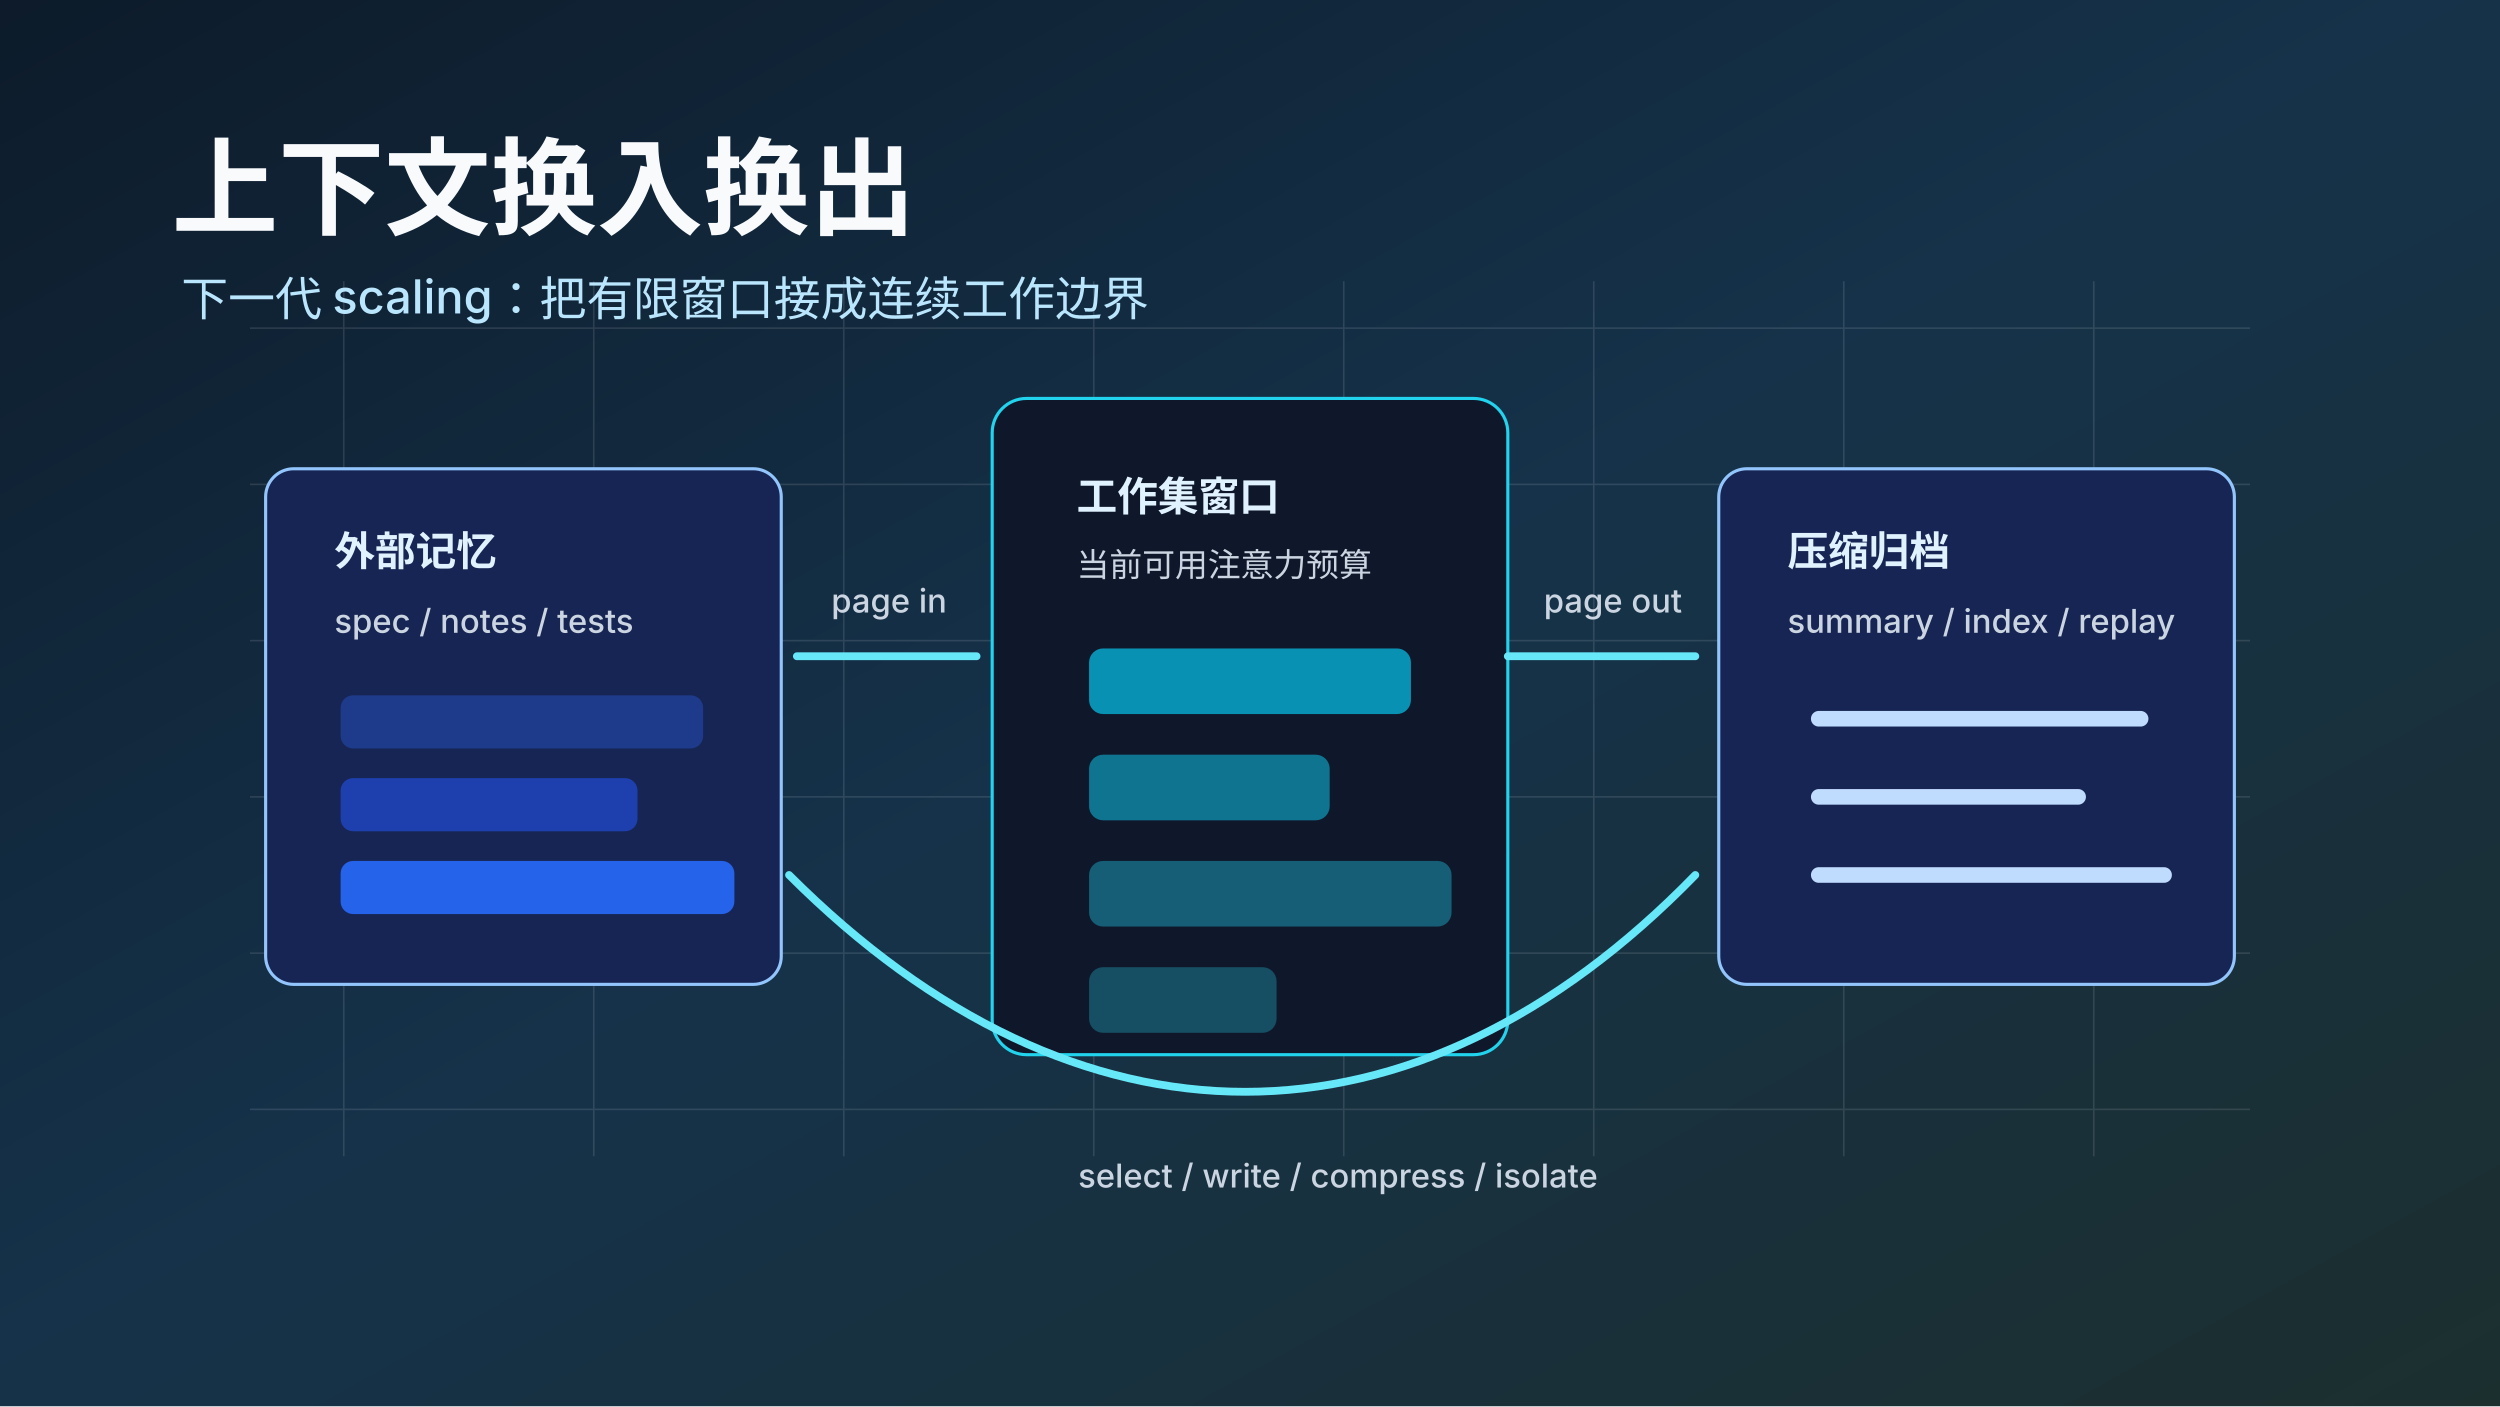
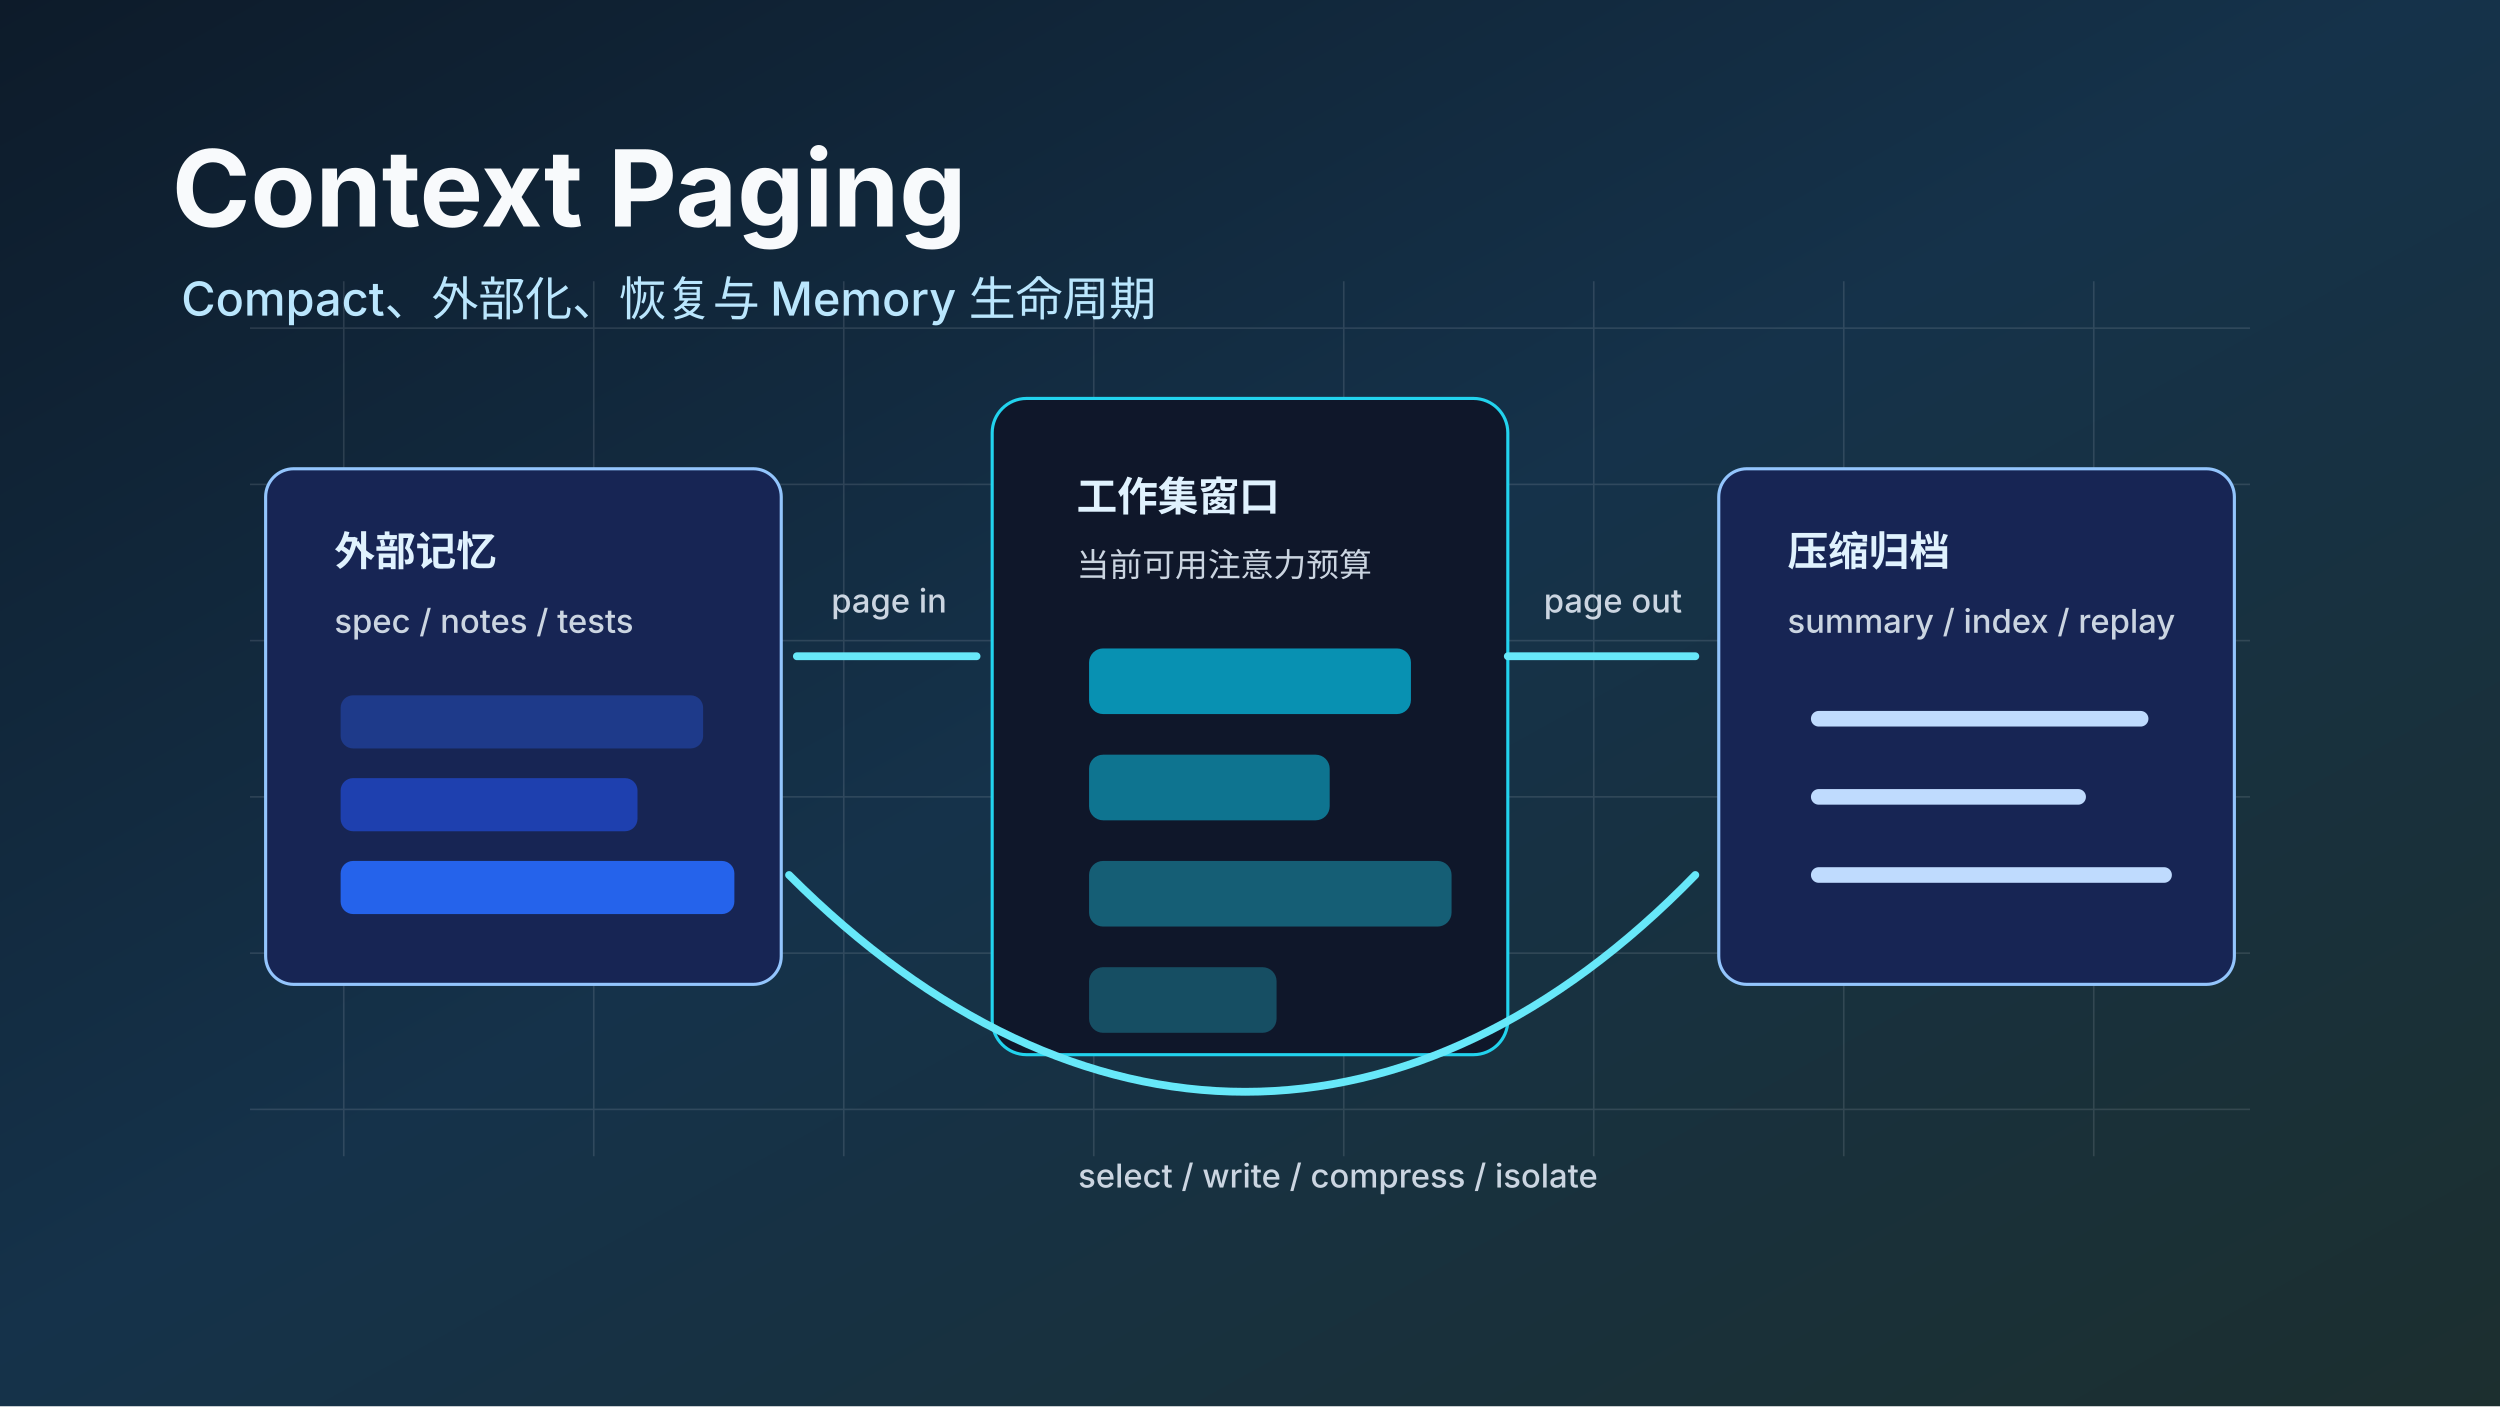
<svg xmlns="http://www.w3.org/2000/svg" width="1600" height="900" viewBox="0 0 1600 900" role="img" aria-labelledby="title desc">
  <defs>
    <linearGradient id="bg" x1="0" y1="0" x2="1" y2="1">
      <stop offset="0" stop-color="#0d1b2a" />
      <stop offset="0.48" stop-color="#15324a" />
      <stop offset="1" stop-color="#1c2f2f" />
    </linearGradient>
    <style>
      .title{font:700 68px system-ui,-apple-system,BlinkMacSystemFont,"PingFang SC","Microsoft YaHei",sans-serif;fill:#f8fafc;letter-spacing:0}
      .sub{font:500 30px system-ui,-apple-system,BlinkMacSystemFont,"PingFang SC","Microsoft YaHei",sans-serif;fill:#bae6fd}
      .label{font:700 26px system-ui,-apple-system,BlinkMacSystemFont,"PingFang SC","Microsoft YaHei",sans-serif;fill:#e0f2fe}
      .small{font:500 21px system-ui,-apple-system,BlinkMacSystemFont,"PingFang SC","Microsoft YaHei",sans-serif;fill:#cbd5e1}
      .box{fill:#0f172a;stroke:#22d3ee;stroke-width:2}
      .store{fill:#172554;stroke:#93c5fd;stroke-width:2}
      .line{stroke:#67e8f9;stroke-width:5;fill:none;stroke-linecap:round;stroke-linejoin:round}
    </style>
  </defs>
  <rect width="1600" height="900" fill="url(#bg)" />
  <g opacity=".12" stroke="#f8fafc">
    <path d="M160 710H1440M160 610H1440M160 510H1440M160 410H1440M160 310H1440M160 210H1440" />
    <path d="M220 180V740M380 180V740M540 180V740M700 180V740M860 180V740M1020 180V740M1180 180V740M1340 180V740" />
  </g>
-   <text x="110" y="145" class="title">上下文换入换出</text>
-   <text x="116" y="202" class="sub">下一代 scaling：把有限窗口接成连续工作边界</text>
+   <text x="110" y="145" class="title">Context Paging</text>
+   <text x="116" y="202" class="sub">Compact、外部化、恢复与 Memory 生命周期</text>
  <g transform="translate(170 300)">
    <rect class="store" width="330" height="330" rx="18" />
    <text x="44" y="62" class="label">外部记忆</text>
    <text x="44" y="105" class="small">spec / notes / tests</text>
    <rect x="48" y="145" width="232" height="34" rx="8" fill="#1e3a8a" />
    <rect x="48" y="198" width="190" height="34" rx="8" fill="#1e40af" />
    <rect x="48" y="251" width="252" height="34" rx="8" fill="#2563eb" />
  </g>
  <g transform="translate(635 255)">
    <rect class="box" width="330" height="420" rx="22" />
    <text x="54" y="72" class="label">工作集窗口</text>
    <text x="54" y="114" class="small">当前可用注意力预算</text>
    <g transform="translate(62 160)">
      <rect x="0" y="0" width="206" height="42" rx="9" fill="#0891b2" />
      <rect x="0" y="68" width="154" height="42" rx="9" fill="#0e7490" />
      <rect x="0" y="136" width="232" height="42" rx="9" fill="#155e75" />
      <rect x="0" y="204" width="120" height="42" rx="9" fill="#164e63" />
    </g>
  </g>
  <g transform="translate(1100 300)">
    <rect class="store" width="330" height="330" rx="18" />
    <text x="44" y="62" class="label">压缩归档</text>
    <text x="44" y="105" class="small">summary / index / replay</text>
    <path d="M64 160H270M64 210H230M64 260H285" stroke="#bfdbfe" stroke-width="10" stroke-linecap="round" />
  </g>
  <path class="line" d="M510 420H625" />
  <path class="line" d="M965 420H1085" />
  <path class="line" d="M1085 560 C905 745 690 745 505 560" />
  <text x="532" y="392" class="small">page in</text>
  <text x="988" y="392" class="small">page out</text>
  <text x="690" y="760" class="small">select / write / compress / isolate</text>
</svg>
